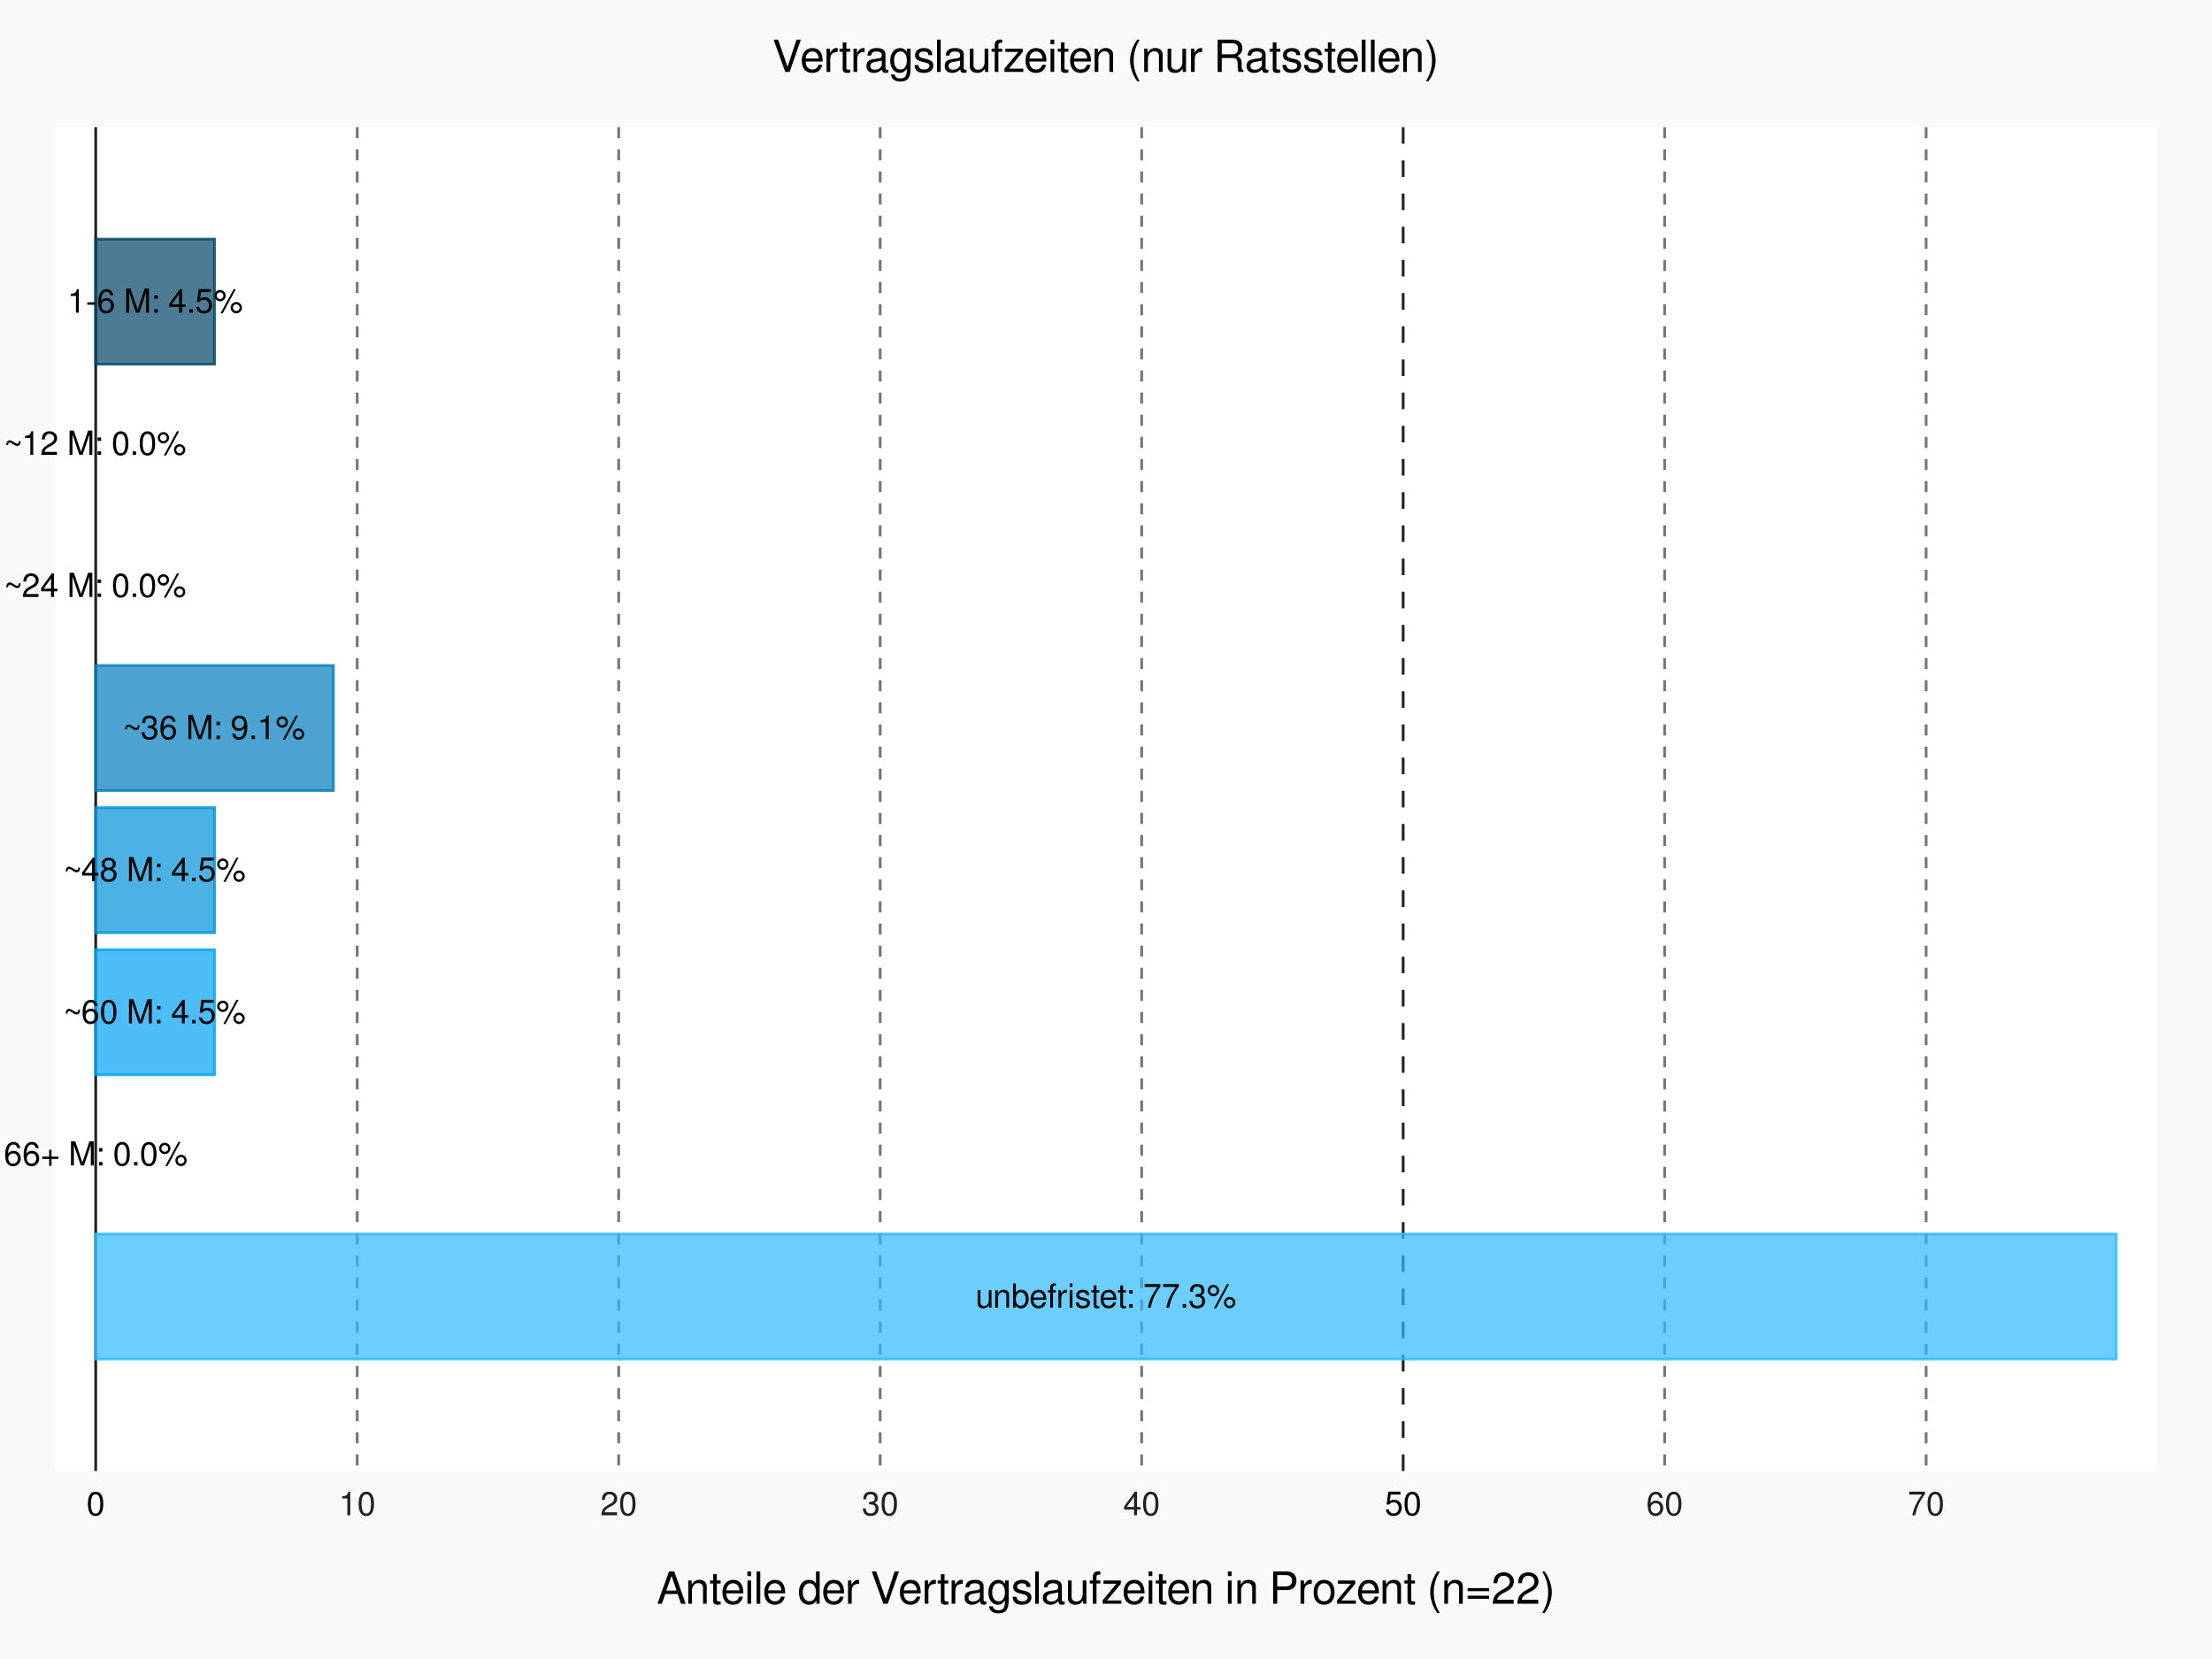
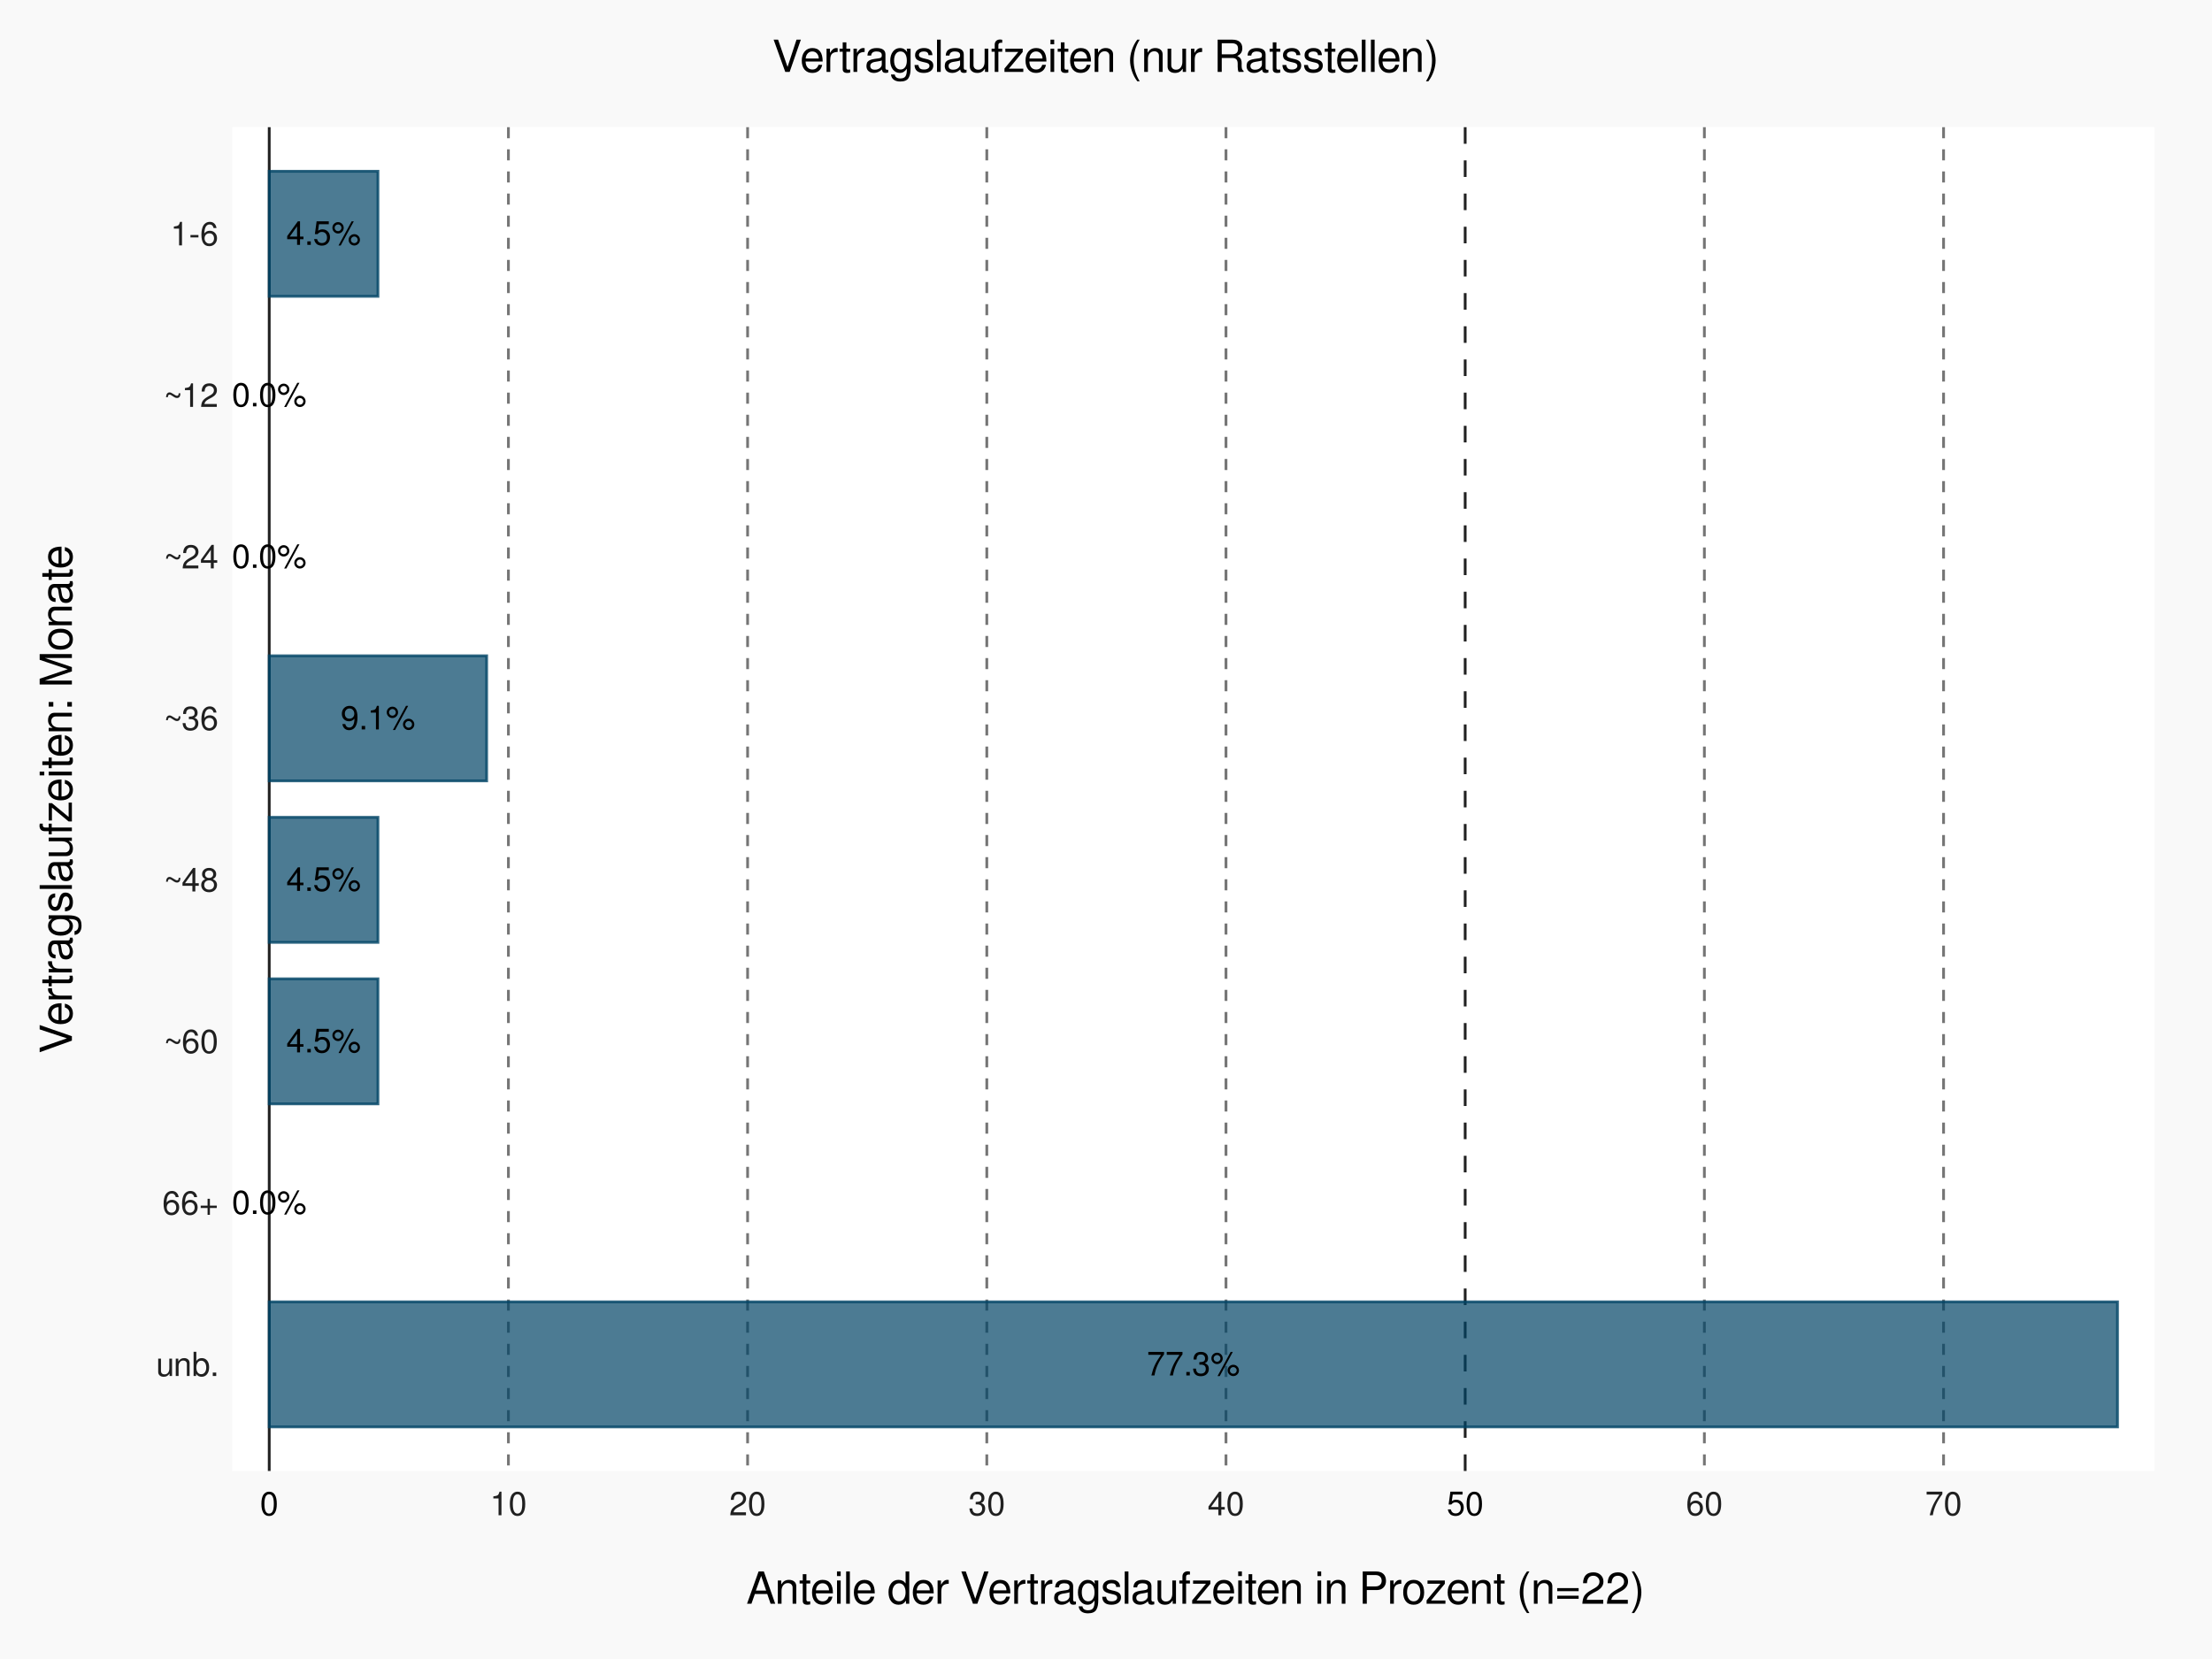
- <svg xmlns="http://www.w3.org/2000/svg" id="chart-31438a4d-c171-4c66-80ba-4acc8b60006a" class="pygal-chart" viewBox="0 0 800 600">
+ <svg xmlns="http://www.w3.org/2000/svg" id="chart-f276bd53-a61c-44e5-9980-dd3f818b97bd" class="pygal-chart" viewBox="0 0 800 600">
  <defs>
-     <style type="text/css">#chart-31438a4d-c171-4c66-80ba-4acc8b60006a{-webkit-user-select:none;-webkit-font-smoothing:antialiased;font-family:FreeSans}#chart-31438a4d-c171-4c66-80ba-4acc8b60006a .title{font-family:FreeSans;font-size:16px}#chart-31438a4d-c171-4c66-80ba-4acc8b60006a .legends .legend text{font-family:FreeSans;font-size:14px}#chart-31438a4d-c171-4c66-80ba-4acc8b60006a .axis text{font-family:FreeSans;font-size:12px}#chart-31438a4d-c171-4c66-80ba-4acc8b60006a .axis text.major{font-family:FreeSans;font-size:12px}#chart-31438a4d-c171-4c66-80ba-4acc8b60006a .text-overlay text.value{font-family:FreeSans;font-size:12px}#chart-31438a4d-c171-4c66-80ba-4acc8b60006a .text-overlay text.label{font-family:FreeSans;font-size:12px}#chart-31438a4d-c171-4c66-80ba-4acc8b60006a .tooltip{font-family:FreeSans;font-size:14px}#chart-31438a4d-c171-4c66-80ba-4acc8b60006a text.no_data{font-family:FreeSans;font-size:64px}
- #chart-31438a4d-c171-4c66-80ba-4acc8b60006a{background-color:rgba(249,249,249,1)}#chart-31438a4d-c171-4c66-80ba-4acc8b60006a path,#chart-31438a4d-c171-4c66-80ba-4acc8b60006a line,#chart-31438a4d-c171-4c66-80ba-4acc8b60006a rect,#chart-31438a4d-c171-4c66-80ba-4acc8b60006a circle{-webkit-transition:150ms;-moz-transition:150ms;transition:150ms}#chart-31438a4d-c171-4c66-80ba-4acc8b60006a .graph &gt; .background{fill:rgba(249,249,249,1)}#chart-31438a4d-c171-4c66-80ba-4acc8b60006a .plot &gt; .background{fill:rgba(255,255,255,1)}#chart-31438a4d-c171-4c66-80ba-4acc8b60006a .graph{fill:rgba(0,0,0,.87)}#chart-31438a4d-c171-4c66-80ba-4acc8b60006a text.no_data{fill:rgba(0,0,0,1)}#chart-31438a4d-c171-4c66-80ba-4acc8b60006a .title{fill:rgba(0,0,0,1)}#chart-31438a4d-c171-4c66-80ba-4acc8b60006a .legends .legend text{fill:rgba(0,0,0,.87)}#chart-31438a4d-c171-4c66-80ba-4acc8b60006a .legends .legend:hover text{fill:rgba(0,0,0,1)}#chart-31438a4d-c171-4c66-80ba-4acc8b60006a .axis .line{stroke:rgba(0,0,0,1)}#chart-31438a4d-c171-4c66-80ba-4acc8b60006a .axis .guide.line{stroke:rgba(0,0,0,.54)}#chart-31438a4d-c171-4c66-80ba-4acc8b60006a .axis .major.line{stroke:rgba(0,0,0,.87)}#chart-31438a4d-c171-4c66-80ba-4acc8b60006a .axis text.major{fill:rgba(0,0,0,1)}#chart-31438a4d-c171-4c66-80ba-4acc8b60006a .axis.y .guides:hover .guide.line,#chart-31438a4d-c171-4c66-80ba-4acc8b60006a .line-graph .axis.x .guides:hover .guide.line,#chart-31438a4d-c171-4c66-80ba-4acc8b60006a .stackedline-graph .axis.x .guides:hover .guide.line,#chart-31438a4d-c171-4c66-80ba-4acc8b60006a .xy-graph .axis.x .guides:hover .guide.line{stroke:rgba(0,0,0,1)}#chart-31438a4d-c171-4c66-80ba-4acc8b60006a .axis .guides:hover text{fill:rgba(0,0,0,1)}#chart-31438a4d-c171-4c66-80ba-4acc8b60006a .reactive{fill-opacity:.7;stroke-opacity:.8}#chart-31438a4d-c171-4c66-80ba-4acc8b60006a .ci{stroke:rgba(0,0,0,.87)}#chart-31438a4d-c171-4c66-80ba-4acc8b60006a .reactive.active,#chart-31438a4d-c171-4c66-80ba-4acc8b60006a .active .reactive{fill-opacity:.8;stroke-opacity:.9;stroke-width:4}#chart-31438a4d-c171-4c66-80ba-4acc8b60006a .ci .reactive.active{stroke-width:1.5}#chart-31438a4d-c171-4c66-80ba-4acc8b60006a .series text{fill:rgba(0,0,0,1)}#chart-31438a4d-c171-4c66-80ba-4acc8b60006a .tooltip rect{fill:rgba(255,255,255,1);stroke:rgba(0,0,0,1);-webkit-transition:opacity 150ms;-moz-transition:opacity 150ms;transition:opacity 150ms}#chart-31438a4d-c171-4c66-80ba-4acc8b60006a .tooltip .label{fill:rgba(0,0,0,.87)}#chart-31438a4d-c171-4c66-80ba-4acc8b60006a .tooltip .label{fill:rgba(0,0,0,.87)}#chart-31438a4d-c171-4c66-80ba-4acc8b60006a .tooltip .legend{font-size:.8em;fill:rgba(0,0,0,.54)}#chart-31438a4d-c171-4c66-80ba-4acc8b60006a .tooltip .x_label{font-size:.6em;fill:rgba(0,0,0,1)}#chart-31438a4d-c171-4c66-80ba-4acc8b60006a .tooltip .xlink{font-size:.5em;text-decoration:underline}#chart-31438a4d-c171-4c66-80ba-4acc8b60006a .tooltip .value{font-size:1.5em}#chart-31438a4d-c171-4c66-80ba-4acc8b60006a .bound{font-size:.5em}#chart-31438a4d-c171-4c66-80ba-4acc8b60006a .max-value{font-size:.75em;fill:rgba(0,0,0,.54)}#chart-31438a4d-c171-4c66-80ba-4acc8b60006a .map-element{fill:rgba(255,255,255,1);stroke:rgba(0,0,0,.54) !important}#chart-31438a4d-c171-4c66-80ba-4acc8b60006a .map-element .reactive{fill-opacity:inherit;stroke-opacity:inherit}#chart-31438a4d-c171-4c66-80ba-4acc8b60006a .color-0,#chart-31438a4d-c171-4c66-80ba-4acc8b60006a .color-0 a:visited{stroke:#004466;fill:#004466}#chart-31438a4d-c171-4c66-80ba-4acc8b60006a .color-1,#chart-31438a4d-c171-4c66-80ba-4acc8b60006a .color-1 a:visited{stroke:#005782;fill:#005782}#chart-31438a4d-c171-4c66-80ba-4acc8b60006a .color-2,#chart-31438a4d-c171-4c66-80ba-4acc8b60006a .color-2 a:visited{stroke:#006a9f;fill:#006a9f}#chart-31438a4d-c171-4c66-80ba-4acc8b60006a .color-3,#chart-31438a4d-c171-4c66-80ba-4acc8b60006a .color-3 a:visited{stroke:#007dbb;fill:#007dbb}#chart-31438a4d-c171-4c66-80ba-4acc8b60006a .color-4,#chart-31438a4d-c171-4c66-80ba-4acc8b60006a .color-4 a:visited{stroke:#0090d7;fill:#0090d7}#chart-31438a4d-c171-4c66-80ba-4acc8b60006a .color-5,#chart-31438a4d-c171-4c66-80ba-4acc8b60006a .color-5 a:visited{stroke:#00a2f4;fill:#00a2f4}#chart-31438a4d-c171-4c66-80ba-4acc8b60006a .color-6,#chart-31438a4d-c171-4c66-80ba-4acc8b60006a .color-6 a:visited{stroke:#11b0ff;fill:#11b0ff}#chart-31438a4d-c171-4c66-80ba-4acc8b60006a .color-7,#chart-31438a4d-c171-4c66-80ba-4acc8b60006a .color-7 a:visited{stroke:#2db9ff;fill:#2db9ff}#chart-31438a4d-c171-4c66-80ba-4acc8b60006a .text-overlay .color-0 text{fill:black}#chart-31438a4d-c171-4c66-80ba-4acc8b60006a .text-overlay .color-1 text{fill:black}#chart-31438a4d-c171-4c66-80ba-4acc8b60006a .text-overlay .color-2 text{fill:black}#chart-31438a4d-c171-4c66-80ba-4acc8b60006a .text-overlay .color-3 text{fill:black}#chart-31438a4d-c171-4c66-80ba-4acc8b60006a .text-overlay .color-4 text{fill:black}#chart-31438a4d-c171-4c66-80ba-4acc8b60006a .text-overlay .color-5 text{fill:black}#chart-31438a4d-c171-4c66-80ba-4acc8b60006a .text-overlay .color-6 text{fill:black}#chart-31438a4d-c171-4c66-80ba-4acc8b60006a .text-overlay .color-7 text{fill:black}
- #chart-31438a4d-c171-4c66-80ba-4acc8b60006a text.no_data{text-anchor:middle}#chart-31438a4d-c171-4c66-80ba-4acc8b60006a .guide.line{fill:none}#chart-31438a4d-c171-4c66-80ba-4acc8b60006a .centered{text-anchor:middle}#chart-31438a4d-c171-4c66-80ba-4acc8b60006a .title{text-anchor:middle}#chart-31438a4d-c171-4c66-80ba-4acc8b60006a .legends .legend text{fill-opacity:1}#chart-31438a4d-c171-4c66-80ba-4acc8b60006a .axis.x text{text-anchor:middle}#chart-31438a4d-c171-4c66-80ba-4acc8b60006a .axis.x:not(.web) text[transform]{text-anchor:start}#chart-31438a4d-c171-4c66-80ba-4acc8b60006a .axis.x:not(.web) text[transform].backwards{text-anchor:end}#chart-31438a4d-c171-4c66-80ba-4acc8b60006a .axis.y text{text-anchor:end}#chart-31438a4d-c171-4c66-80ba-4acc8b60006a .axis.y text[transform].backwards{text-anchor:start}#chart-31438a4d-c171-4c66-80ba-4acc8b60006a .axis.y2 text{text-anchor:start}#chart-31438a4d-c171-4c66-80ba-4acc8b60006a .axis.y2 text[transform].backwards{text-anchor:end}#chart-31438a4d-c171-4c66-80ba-4acc8b60006a .axis .guide.line{stroke-dasharray:4,4}#chart-31438a4d-c171-4c66-80ba-4acc8b60006a .axis .major.guide.line{stroke-dasharray:6,6}#chart-31438a4d-c171-4c66-80ba-4acc8b60006a .horizontal .axis.y .guide.line,#chart-31438a4d-c171-4c66-80ba-4acc8b60006a .horizontal .axis.y2 .guide.line,#chart-31438a4d-c171-4c66-80ba-4acc8b60006a .vertical .axis.x .guide.line{opacity:0}#chart-31438a4d-c171-4c66-80ba-4acc8b60006a .horizontal .axis.always_show .guide.line,#chart-31438a4d-c171-4c66-80ba-4acc8b60006a .vertical .axis.always_show .guide.line{opacity:1 !important}#chart-31438a4d-c171-4c66-80ba-4acc8b60006a .axis.y .guides:hover .guide.line,#chart-31438a4d-c171-4c66-80ba-4acc8b60006a .axis.y2 .guides:hover .guide.line,#chart-31438a4d-c171-4c66-80ba-4acc8b60006a .axis.x .guides:hover .guide.line{opacity:1}#chart-31438a4d-c171-4c66-80ba-4acc8b60006a .axis .guides:hover text{opacity:1}#chart-31438a4d-c171-4c66-80ba-4acc8b60006a .nofill{fill:none}#chart-31438a4d-c171-4c66-80ba-4acc8b60006a .subtle-fill{fill-opacity:.2}#chart-31438a4d-c171-4c66-80ba-4acc8b60006a .dot{stroke-width:1px;fill-opacity:1}#chart-31438a4d-c171-4c66-80ba-4acc8b60006a .dot.active{stroke-width:5px}#chart-31438a4d-c171-4c66-80ba-4acc8b60006a .dot.negative{fill:transparent}#chart-31438a4d-c171-4c66-80ba-4acc8b60006a text,#chart-31438a4d-c171-4c66-80ba-4acc8b60006a tspan{stroke:none !important}#chart-31438a4d-c171-4c66-80ba-4acc8b60006a .series text.active{opacity:1}#chart-31438a4d-c171-4c66-80ba-4acc8b60006a .tooltip rect{fill-opacity:.95;stroke-width:.5}#chart-31438a4d-c171-4c66-80ba-4acc8b60006a .tooltip text{fill-opacity:1}#chart-31438a4d-c171-4c66-80ba-4acc8b60006a .showable{visibility:hidden}#chart-31438a4d-c171-4c66-80ba-4acc8b60006a .showable.shown{visibility:visible}#chart-31438a4d-c171-4c66-80ba-4acc8b60006a .gauge-background{fill:rgba(229,229,229,1);stroke:none}#chart-31438a4d-c171-4c66-80ba-4acc8b60006a .bg-lines{stroke:rgba(249,249,249,1);stroke-width:2px}</style>
+     <style type="text/css">#chart-f276bd53-a61c-44e5-9980-dd3f818b97bd{-webkit-user-select:none;-webkit-font-smoothing:antialiased;font-family:FreeSans}#chart-f276bd53-a61c-44e5-9980-dd3f818b97bd .title{font-family:FreeSans;font-size:16px}#chart-f276bd53-a61c-44e5-9980-dd3f818b97bd .legends .legend text{font-family:FreeSans;font-size:14px}#chart-f276bd53-a61c-44e5-9980-dd3f818b97bd .axis text{font-family:FreeSans;font-size:12px}#chart-f276bd53-a61c-44e5-9980-dd3f818b97bd .axis text.major{font-family:FreeSans;font-size:12px}#chart-f276bd53-a61c-44e5-9980-dd3f818b97bd .text-overlay text.value{font-family:FreeSans;font-size:12px}#chart-f276bd53-a61c-44e5-9980-dd3f818b97bd .text-overlay text.label{font-family:FreeSans;font-size:12px}#chart-f276bd53-a61c-44e5-9980-dd3f818b97bd .tooltip{font-family:FreeSans;font-size:14px}#chart-f276bd53-a61c-44e5-9980-dd3f818b97bd text.no_data{font-family:FreeSans;font-size:64px}
+ #chart-f276bd53-a61c-44e5-9980-dd3f818b97bd{background-color:rgba(249,249,249,1)}#chart-f276bd53-a61c-44e5-9980-dd3f818b97bd path,#chart-f276bd53-a61c-44e5-9980-dd3f818b97bd line,#chart-f276bd53-a61c-44e5-9980-dd3f818b97bd rect,#chart-f276bd53-a61c-44e5-9980-dd3f818b97bd circle{-webkit-transition:150ms;-moz-transition:150ms;transition:150ms}#chart-f276bd53-a61c-44e5-9980-dd3f818b97bd .graph &gt; .background{fill:rgba(249,249,249,1)}#chart-f276bd53-a61c-44e5-9980-dd3f818b97bd .plot &gt; .background{fill:rgba(255,255,255,1)}#chart-f276bd53-a61c-44e5-9980-dd3f818b97bd .graph{fill:rgba(0,0,0,.87)}#chart-f276bd53-a61c-44e5-9980-dd3f818b97bd text.no_data{fill:rgba(0,0,0,1)}#chart-f276bd53-a61c-44e5-9980-dd3f818b97bd .title{fill:rgba(0,0,0,1)}#chart-f276bd53-a61c-44e5-9980-dd3f818b97bd .legends .legend text{fill:rgba(0,0,0,.87)}#chart-f276bd53-a61c-44e5-9980-dd3f818b97bd .legends .legend:hover text{fill:rgba(0,0,0,1)}#chart-f276bd53-a61c-44e5-9980-dd3f818b97bd .axis .line{stroke:rgba(0,0,0,1)}#chart-f276bd53-a61c-44e5-9980-dd3f818b97bd .axis .guide.line{stroke:rgba(0,0,0,.54)}#chart-f276bd53-a61c-44e5-9980-dd3f818b97bd .axis .major.line{stroke:rgba(0,0,0,.87)}#chart-f276bd53-a61c-44e5-9980-dd3f818b97bd .axis text.major{fill:rgba(0,0,0,1)}#chart-f276bd53-a61c-44e5-9980-dd3f818b97bd .axis.y .guides:hover .guide.line,#chart-f276bd53-a61c-44e5-9980-dd3f818b97bd .line-graph .axis.x .guides:hover .guide.line,#chart-f276bd53-a61c-44e5-9980-dd3f818b97bd .stackedline-graph .axis.x .guides:hover .guide.line,#chart-f276bd53-a61c-44e5-9980-dd3f818b97bd .xy-graph .axis.x .guides:hover .guide.line{stroke:rgba(0,0,0,1)}#chart-f276bd53-a61c-44e5-9980-dd3f818b97bd .axis .guides:hover text{fill:rgba(0,0,0,1)}#chart-f276bd53-a61c-44e5-9980-dd3f818b97bd .reactive{fill-opacity:.7;stroke-opacity:.8}#chart-f276bd53-a61c-44e5-9980-dd3f818b97bd .ci{stroke:rgba(0,0,0,.87)}#chart-f276bd53-a61c-44e5-9980-dd3f818b97bd .reactive.active,#chart-f276bd53-a61c-44e5-9980-dd3f818b97bd .active .reactive{fill-opacity:.8;stroke-opacity:.9;stroke-width:4}#chart-f276bd53-a61c-44e5-9980-dd3f818b97bd .ci .reactive.active{stroke-width:1.5}#chart-f276bd53-a61c-44e5-9980-dd3f818b97bd .series text{fill:rgba(0,0,0,1)}#chart-f276bd53-a61c-44e5-9980-dd3f818b97bd .tooltip rect{fill:rgba(255,255,255,1);stroke:rgba(0,0,0,1);-webkit-transition:opacity 150ms;-moz-transition:opacity 150ms;transition:opacity 150ms}#chart-f276bd53-a61c-44e5-9980-dd3f818b97bd .tooltip .label{fill:rgba(0,0,0,.87)}#chart-f276bd53-a61c-44e5-9980-dd3f818b97bd .tooltip .label{fill:rgba(0,0,0,.87)}#chart-f276bd53-a61c-44e5-9980-dd3f818b97bd .tooltip .legend{font-size:.8em;fill:rgba(0,0,0,.54)}#chart-f276bd53-a61c-44e5-9980-dd3f818b97bd .tooltip .x_label{font-size:.6em;fill:rgba(0,0,0,1)}#chart-f276bd53-a61c-44e5-9980-dd3f818b97bd .tooltip .xlink{font-size:.5em;text-decoration:underline}#chart-f276bd53-a61c-44e5-9980-dd3f818b97bd .tooltip .value{font-size:1.5em}#chart-f276bd53-a61c-44e5-9980-dd3f818b97bd .bound{font-size:.5em}#chart-f276bd53-a61c-44e5-9980-dd3f818b97bd .max-value{font-size:.75em;fill:rgba(0,0,0,.54)}#chart-f276bd53-a61c-44e5-9980-dd3f818b97bd .map-element{fill:rgba(255,255,255,1);stroke:rgba(0,0,0,.54) !important}#chart-f276bd53-a61c-44e5-9980-dd3f818b97bd .map-element .reactive{fill-opacity:inherit;stroke-opacity:inherit}#chart-f276bd53-a61c-44e5-9980-dd3f818b97bd .color-0,#chart-f276bd53-a61c-44e5-9980-dd3f818b97bd .color-0 a:visited{stroke:#004466;fill:#004466}#chart-f276bd53-a61c-44e5-9980-dd3f818b97bd .text-overlay .color-0 text{fill:black}
+ #chart-f276bd53-a61c-44e5-9980-dd3f818b97bd text.no_data{text-anchor:middle}#chart-f276bd53-a61c-44e5-9980-dd3f818b97bd .guide.line{fill:none}#chart-f276bd53-a61c-44e5-9980-dd3f818b97bd .centered{text-anchor:middle}#chart-f276bd53-a61c-44e5-9980-dd3f818b97bd .title{text-anchor:middle}#chart-f276bd53-a61c-44e5-9980-dd3f818b97bd .legends .legend text{fill-opacity:1}#chart-f276bd53-a61c-44e5-9980-dd3f818b97bd .axis.x text{text-anchor:middle}#chart-f276bd53-a61c-44e5-9980-dd3f818b97bd .axis.x:not(.web) text[transform]{text-anchor:start}#chart-f276bd53-a61c-44e5-9980-dd3f818b97bd .axis.x:not(.web) text[transform].backwards{text-anchor:end}#chart-f276bd53-a61c-44e5-9980-dd3f818b97bd .axis.y text{text-anchor:end}#chart-f276bd53-a61c-44e5-9980-dd3f818b97bd .axis.y text[transform].backwards{text-anchor:start}#chart-f276bd53-a61c-44e5-9980-dd3f818b97bd .axis.y2 text{text-anchor:start}#chart-f276bd53-a61c-44e5-9980-dd3f818b97bd .axis.y2 text[transform].backwards{text-anchor:end}#chart-f276bd53-a61c-44e5-9980-dd3f818b97bd .axis .guide.line{stroke-dasharray:4,4}#chart-f276bd53-a61c-44e5-9980-dd3f818b97bd .axis .major.guide.line{stroke-dasharray:6,6}#chart-f276bd53-a61c-44e5-9980-dd3f818b97bd .horizontal .axis.y .guide.line,#chart-f276bd53-a61c-44e5-9980-dd3f818b97bd .horizontal .axis.y2 .guide.line,#chart-f276bd53-a61c-44e5-9980-dd3f818b97bd .vertical .axis.x .guide.line{opacity:0}#chart-f276bd53-a61c-44e5-9980-dd3f818b97bd .horizontal .axis.always_show .guide.line,#chart-f276bd53-a61c-44e5-9980-dd3f818b97bd .vertical .axis.always_show .guide.line{opacity:1 !important}#chart-f276bd53-a61c-44e5-9980-dd3f818b97bd .axis.y .guides:hover .guide.line,#chart-f276bd53-a61c-44e5-9980-dd3f818b97bd .axis.y2 .guides:hover .guide.line,#chart-f276bd53-a61c-44e5-9980-dd3f818b97bd .axis.x .guides:hover .guide.line{opacity:1}#chart-f276bd53-a61c-44e5-9980-dd3f818b97bd .axis .guides:hover text{opacity:1}#chart-f276bd53-a61c-44e5-9980-dd3f818b97bd .nofill{fill:none}#chart-f276bd53-a61c-44e5-9980-dd3f818b97bd .subtle-fill{fill-opacity:.2}#chart-f276bd53-a61c-44e5-9980-dd3f818b97bd .dot{stroke-width:1px;fill-opacity:1}#chart-f276bd53-a61c-44e5-9980-dd3f818b97bd .dot.active{stroke-width:5px}#chart-f276bd53-a61c-44e5-9980-dd3f818b97bd .dot.negative{fill:transparent}#chart-f276bd53-a61c-44e5-9980-dd3f818b97bd text,#chart-f276bd53-a61c-44e5-9980-dd3f818b97bd tspan{stroke:none !important}#chart-f276bd53-a61c-44e5-9980-dd3f818b97bd .series text.active{opacity:1}#chart-f276bd53-a61c-44e5-9980-dd3f818b97bd .tooltip rect{fill-opacity:.95;stroke-width:.5}#chart-f276bd53-a61c-44e5-9980-dd3f818b97bd .tooltip text{fill-opacity:1}#chart-f276bd53-a61c-44e5-9980-dd3f818b97bd .showable{visibility:hidden}#chart-f276bd53-a61c-44e5-9980-dd3f818b97bd .showable.shown{visibility:visible}#chart-f276bd53-a61c-44e5-9980-dd3f818b97bd .gauge-background{fill:rgba(229,229,229,1);stroke:none}#chart-f276bd53-a61c-44e5-9980-dd3f818b97bd .bg-lines{stroke:rgba(249,249,249,1);stroke-width:2px}</style>
  </defs>
  <g class="graph horizontalbar-graph horizontal">
    <rect x="0" y="0" width="800" height="600" class="background" />
-     <g transform="translate(20, 46)" class="plot">
-       <rect x="0" y="0" width="760" height="486" class="background" />
+     <g transform="translate(84, 46)" class="plot">
+       <rect x="0" y="0" width="695.2" height="486" class="background" />
+       <g class="axis y">
+         <g class="guides">
+           <text x="-5" y="451.647" class="">unb.</text>
+         </g>
+         <g class="guides">
+           <text x="-5" y="393.234" class="">66+</text>
+         </g>
+         <g class="guides">
+           <text x="-5" y="334.82" class="">~60</text>
+         </g>
+         <g class="guides">
+           <text x="-5" y="276.407" class="">~48</text>
+         </g>
+         <g class="guides">
+           <text x="-5" y="217.993" class="">~36</text>
+         </g>
+         <g class="guides">
+           <text x="-5" y="159.58" class="">~24</text>
+         </g>
+         <g class="guides">
+           <text x="-5" y="101.166" class="">~12</text>
+         </g>
+         <g class="guides">
+           <text x="-5" y="42.753" class="">1-6</text>
+         </g>
+       </g>
      <g class="axis x always_show">
        <g class="guides">
-           <path d="M14.615 0 v486" class="axis major line" />
-           <text x="14.615" y="502.0" class="major">0</text>
+           <path d="M13.369 0 v486" class="axis major line" />
+           <text x="13.369" y="502.0" class="major">0</text>
        </g>
        <g class="guides">
-           <path d="M109.186 0 v486" class="guide line" />
-           <text x="109.186" y="502.0" class="">10</text>
+           <path d="M99.876 0 v486" class="guide line" />
+           <text x="99.876" y="502.0" class="">10</text>
        </g>
        <g class="guides">
-           <path d="M203.756 0 v486" class="guide line" />
-           <text x="203.756" y="502.0" class="">20</text>
+           <path d="M186.383 0 v486" class="guide line" />
+           <text x="186.383" y="502.0" class="">20</text>
        </g>
        <g class="guides">
-           <path d="M298.326 0 v486" class="guide line" />
-           <text x="298.326" y="502.0" class="">30</text>
+           <path d="M272.89 0 v486" class="guide line" />
+           <text x="272.89" y="502.0" class="">30</text>
        </g>
        <g class="guides">
-           <path d="M392.896 0 v486" class="guide line" />
-           <text x="392.896" y="502.0" class="">40</text>
+           <path d="M359.396 0 v486" class="guide line" />
+           <text x="359.396" y="502.0" class="">40</text>
        </g>
        <g class="guides">
-           <path d="M487.466 0 v486" class="major guide line" />
-           <text x="487.466" y="502.0" class="major">50</text>
+           <path d="M445.903 0 v486" class="major guide line" />
+           <text x="445.903" y="502.0" class="major">50</text>
        </g>
        <g class="guides">
-           <path d="M582.036 0 v486" class="guide line" />
-           <text x="582.036" y="502.0" class="">60</text>
+           <path d="M532.41 0 v486" class="guide line" />
+           <text x="532.41" y="502.0" class="">60</text>
        </g>
        <g class="guides">
-           <path d="M676.606 0 v486" class="guide line" />
-           <text x="676.606" y="502.0" class="">70</text>
-         </g>
-       </g>
-       <g class="series serie-7 color-7">
-         <g class="bars">
-           <g class="bar">
-             <rect x="14.615" y="400.296" rx="0" ry="0" width="730.769" height="45.235" class="rect reactive tooltip-trigger" />
-           </g>
-         </g>
-       </g>
-       <g class="series serie-6 color-6">
-         <g class="bars">
-           <g class="bar">
-             <rect x="14.615" y="348.892" rx="0" ry="0" height="45.235" class="rect reactive tooltip-trigger" />
-           </g>
-         </g>
-       </g>
-       <g class="series serie-5 color-5">
-         <g class="bars">
-           <g class="bar">
-             <rect x="14.615" y="297.488" rx="0" ry="0" width="42.986" height="45.235" class="rect reactive tooltip-trigger" />
-           </g>
-         </g>
-       </g>
-       <g class="series serie-4 color-4">
-         <g class="bars">
-           <g class="bar">
-             <rect x="14.615" y="246.084" rx="0" ry="0" width="42.986" height="45.235" class="rect reactive tooltip-trigger" />
-           </g>
-         </g>
-       </g>
-       <g class="series serie-3 color-3">
-         <g class="bars">
-           <g class="bar">
-             <rect x="14.615" y="194.68" rx="0" ry="0" width="85.973" height="45.235" class="rect reactive tooltip-trigger" />
-           </g>
-         </g>
-       </g>
-       <g class="series serie-2 color-2">
-         <g class="bars">
-           <g class="bar">
-             <rect x="14.615" y="143.277" rx="0" ry="0" height="45.235" class="rect reactive tooltip-trigger" />
-           </g>
-         </g>
-       </g>
-       <g class="series serie-1 color-1">
-         <g class="bars">
-           <g class="bar">
-             <rect x="14.615" y="91.873" rx="0" ry="0" height="45.235" class="rect reactive tooltip-trigger" />
-           </g>
+           <path d="M618.917 0 v486" class="guide line" />
+           <text x="618.917" y="502.0" class="">70</text>
        </g>
      </g>
      <g class="series serie-0 color-0">
        <g class="bars">
          <g class="bar">
-             <rect x="14.615" y="40.469" rx="0" ry="0" width="42.986" height="45.235" class="rect reactive tooltip-trigger" />
+             <rect x="13.369" y="424.829" rx="0" ry="0" width="668.462" height="45.235" class="rect reactive tooltip-trigger" />
+           </g>
+           <g class="bar">
+             <rect x="13.369" y="366.416" rx="0" ry="0" height="45.235" class="rect reactive tooltip-trigger" />
+           </g>
+           <g class="bar">
+             <rect x="13.369" y="308.003" rx="0" ry="0" width="39.321" height="45.235" class="rect reactive tooltip-trigger" />
+           </g>
+           <g class="bar">
+             <rect x="13.369" y="249.589" rx="0" ry="0" width="39.321" height="45.235" class="rect reactive tooltip-trigger" />
+           </g>
+           <g class="bar">
+             <rect x="13.369" y="191.176" rx="0" ry="0" width="78.643" height="45.235" class="rect reactive tooltip-trigger" />
+           </g>
+           <g class="bar">
+             <rect x="13.369" y="132.762" rx="0" ry="0" height="45.235" class="rect reactive tooltip-trigger" />
+           </g>
+           <g class="bar">
+             <rect x="13.369" y="74.349" rx="0" ry="0" height="45.235" class="rect reactive tooltip-trigger" />
+           </g>
+           <g class="bar">
+             <rect x="13.369" y="15.935" rx="0" ry="0" width="39.321" height="45.235" class="rect reactive tooltip-trigger" />
          </g>
        </g>
      </g>
    </g>
    <g class="titles">
      <text x="400.0" y="26" class="title plot_title">Vertragslaufzeiten (nur Ratsstellen)</text>
-       <text x="400.0" y="580" class="title">Anteile der Vertragslaufzeiten in Prozent (n=22)</text>
+       <text x="432.4" y="580" class="title">Anteile der Vertragslaufzeiten in Prozent (n=22)</text>
+       <text x="0" y="315.0" class="title" transform="rotate(-90 0 289)">Vertragslaufzeiten: Monate</text>
    </g>
-     <g transform="translate(20, 46)" class="plot overlay">
-       <g class="series serie-7 color-7" />
-       <g class="series serie-6 color-6" />
-       <g class="series serie-5 color-5" />
-       <g class="series serie-4 color-4" />
-       <g class="series serie-3 color-3" />
-       <g class="series serie-2 color-2" />
-       <g class="series serie-1 color-1" />
+     <g transform="translate(84, 46)" class="plot overlay">
      <g class="series serie-0 color-0" />
    </g>
-     <g transform="translate(20, 46)" class="plot text-overlay">
-       <g class="series serie-7 color-7">
-         <text text-anchor="middle" x="380.0" y="426.913" class="value">unbefristet: 77.3%</text>
-       </g>
-       <g class="series serie-6 color-6">
-         <text text-anchor="middle" x="14.615" y="375.51" class="value">66+ M: 0.0%</text>
-       </g>
-       <g class="series serie-5 color-5">
-         <text text-anchor="middle" x="36.109" y="324.106" class="value">~60 M: 4.5%</text>
-       </g>
-       <g class="series serie-4 color-4">
-         <text text-anchor="middle" x="36.109" y="272.702" class="value">~48 M: 4.5%</text>
-       </g>
-       <g class="series serie-3 color-3">
-         <text text-anchor="middle" x="57.602" y="221.298" class="value">~36 M: 9.1%</text>
-       </g>
-       <g class="series serie-2 color-2">
-         <text text-anchor="middle" x="14.615" y="169.894" class="value">~24 M: 0.0%</text>
-       </g>
-       <g class="series serie-1 color-1">
-         <text text-anchor="middle" x="14.615" y="118.49" class="value">~12 M: 0.0%</text>
-       </g>
+     <g transform="translate(84, 46)" class="plot text-overlay">
      <g class="series serie-0 color-0">
-         <text text-anchor="middle" x="36.109" y="67.087" class="value">1-6 M: 4.5%</text>
+         <text text-anchor="middle" x="347.6" y="451.447" class="value">77.3%</text>
+         <text text-anchor="middle" x="13.369" y="393.034" class="value">0.0%</text>
+         <text text-anchor="middle" x="33.03" y="334.62" class="value">4.5%</text>
+         <text text-anchor="middle" x="33.03" y="276.207" class="value">4.5%</text>
+         <text text-anchor="middle" x="52.69" y="217.793" class="value">9.1%</text>
+         <text text-anchor="middle" x="13.369" y="159.38" class="value">0.0%</text>
+         <text text-anchor="middle" x="13.369" y="100.966" class="value">0.0%</text>
+         <text text-anchor="middle" x="33.03" y="42.553" class="value">4.5%</text>
      </g>
    </g>
-     <g transform="translate(20, 46)" class="plot tooltip-overlay">
+     <g transform="translate(84, 46)" class="plot tooltip-overlay">
      <g transform="translate(0 0)" style="opacity: 0" class="tooltip">
        <rect rx="0" ry="0" width="0" height="0" class="tooltip-box" />
        <g class="text" />
      </g>
    </g>
  </g>
</svg>
